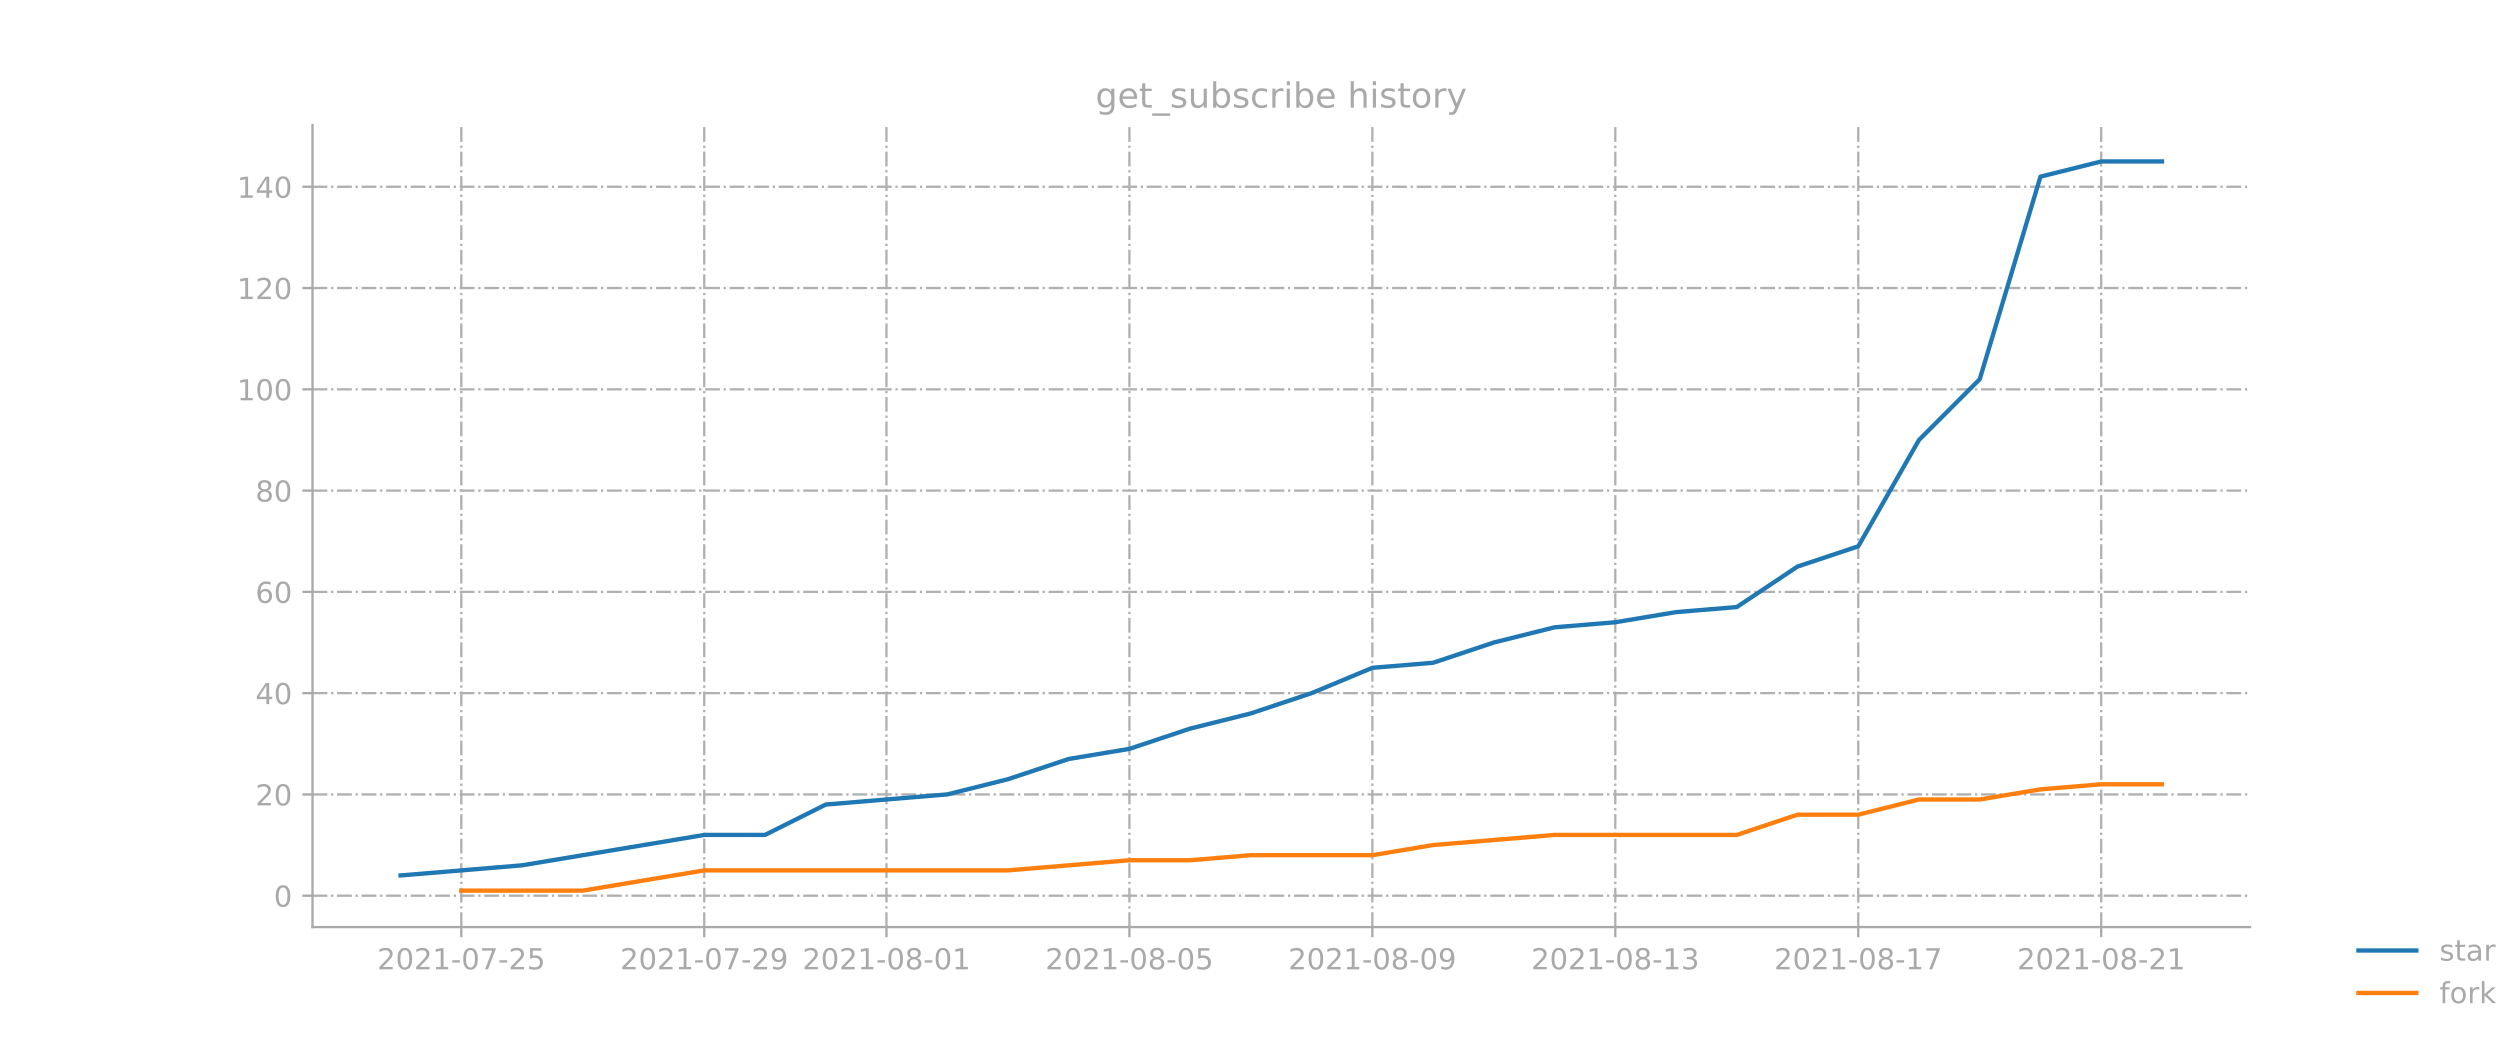
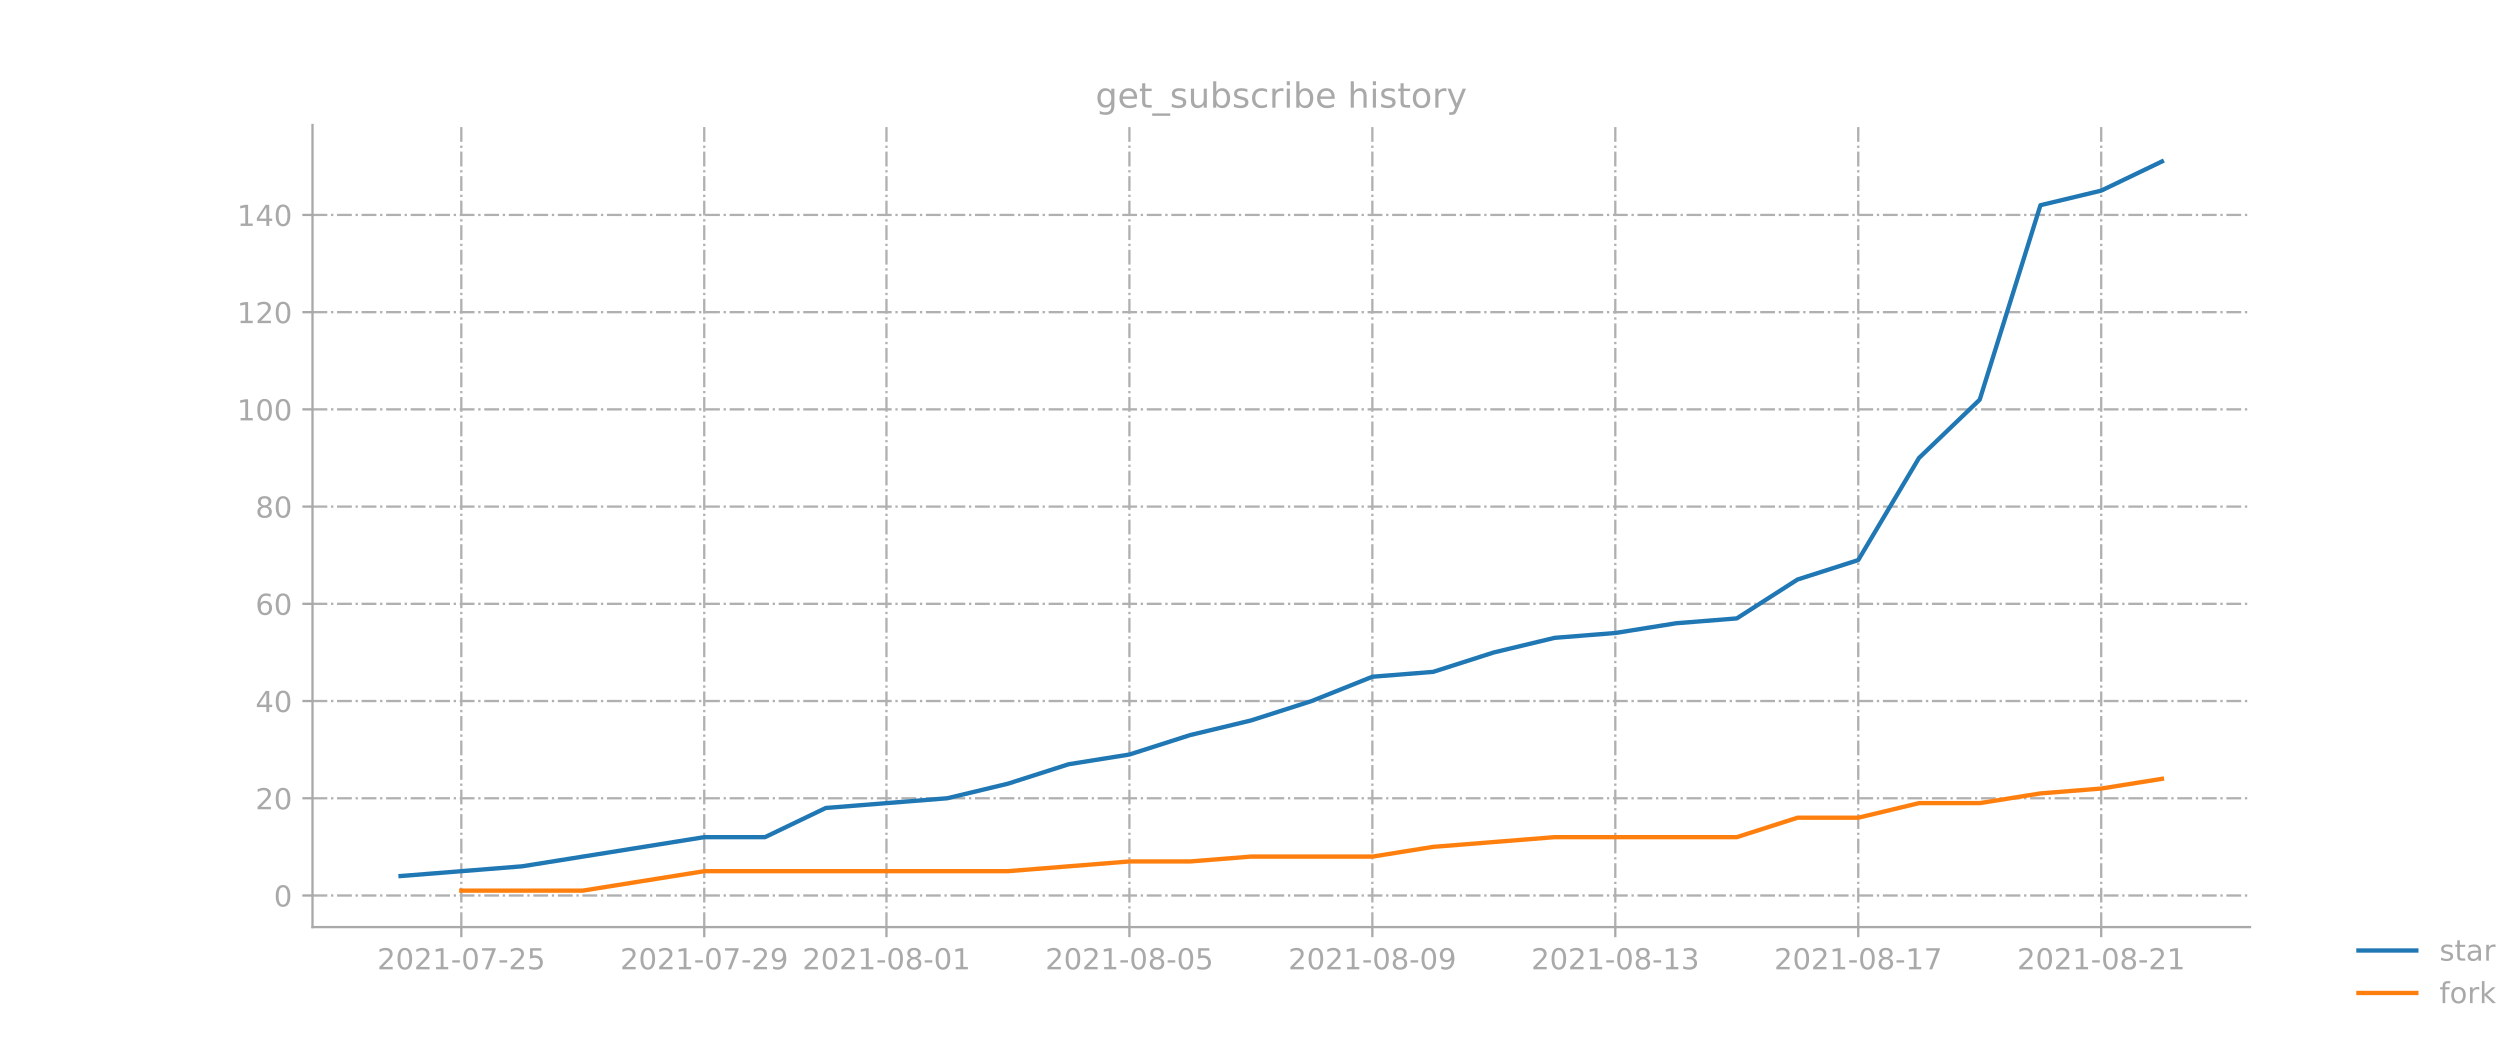
<svg xmlns="http://www.w3.org/2000/svg" xmlns:xlink="http://www.w3.org/1999/xlink" height="360pt" version="1.1" viewBox="0 0 864 360" width="864pt">
  <defs>
    <style type="text/css">*{stroke-linecap:butt;stroke-linejoin:round;}</style>
  </defs>
  <g id="figure_1">
    <g id="patch_1">
      <path d="M 0 360  L 864 360  L 864 0  L 0 0  z " style="fill:none;opacity:0;" />
    </g>
    <g id="axes_1">
      <g id="patch_2">
        <path d="M 108 320.4  L 777.6 320.4  L 777.6 43.2  L 108 43.2  z " style="fill:none;opacity:0;" />
      </g>
      <g id="matplotlib.axis_1">
        <g id="xtick_1">
          <g id="line2d_1">
-             <path clip-path="url(#pa266fba7a0)" d="M 159.427 320.4  L 159.427 43.2  " style="fill:none;stroke:#b0b0b0;stroke-dasharray:5.12,1.28,0.8,1.28;stroke-dashoffset:0;stroke-width:0.8;" />
+             <path clip-path="url(#pb2adfa5431)" d="M 159.427 320.4  L 159.427 43.2  " style="fill:none;stroke:#b0b0b0;stroke-dasharray:5.12,1.28,0.8,1.28;stroke-dashoffset:0;stroke-width:0.8;" />
          </g>
          <g id="line2d_2">
            <defs>
-               <path d="M 0 0  L 0 3.5  " id="m814bdc1370" style="stroke:#a9a9a9;stroke-width:0.8;" />
+               <path d="M 0 0  L 0 3.5  " id="m57a2f381e5" style="stroke:#a9a9a9;stroke-width:0.8;" />
            </defs>
            <g>
-               <use style="fill:#a9a9a9;stroke:#a9a9a9;stroke-width:0.8;" x="159.427" xlink:href="#m814bdc1370" y="320.4" />
+               <use style="fill:#a9a9a9;stroke:#a9a9a9;stroke-width:0.8;" x="159.427" xlink:href="#m57a2f381e5" y="320.4" />
            </g>
          </g>
          <g id="text_1">
            <g style="fill:#a9a9a9;" transform="translate(130.3691 334.9984)scale(0.1 -0.1)">
              <defs>
                <path d="M 1228 531  L 3431 531  L 3431 0  L 469 0  L 469 531  Q 828 903 1448 1529  Q 2069 2156 2228 2338  Q 2531 2678 2651 2914  Q 2772 3150 2772 3378  Q 2772 3750 2511 3984  Q 2250 4219 1831 4219  Q 1534 4219 1204 4116  Q 875 4013 500 3803  L 500 4441  Q 881 4594 1212 4672  Q 1544 4750 1819 4750  Q 2544 4750 2975 4387  Q 3406 4025 3406 3419  Q 3406 3131 3298 2873  Q 3191 2616 2906 2266  Q 2828 2175 2409 1742  Q 1991 1309 1228 531  z " id="DejaVuSans-32" transform="scale(0.015625)" />
                <path d="M 2034 4250  Q 1547 4250 1301 3770  Q 1056 3291 1056 2328  Q 1056 1369 1301 889  Q 1547 409 2034 409  Q 2525 409 2770 889  Q 3016 1369 3016 2328  Q 3016 3291 2770 3770  Q 2525 4250 2034 4250  z M 2034 4750  Q 2819 4750 3233 4129  Q 3647 3509 3647 2328  Q 3647 1150 3233 529  Q 2819 -91 2034 -91  Q 1250 -91 836 529  Q 422 1150 422 2328  Q 422 3509 836 4129  Q 1250 4750 2034 4750  z " id="DejaVuSans-30" transform="scale(0.015625)" />
                <path d="M 794 531  L 1825 531  L 1825 4091  L 703 3866  L 703 4441  L 1819 4666  L 2450 4666  L 2450 531  L 3481 531  L 3481 0  L 794 0  L 794 531  z " id="DejaVuSans-31" transform="scale(0.015625)" />
                <path d="M 313 2009  L 1997 2009  L 1997 1497  L 313 1497  L 313 2009  z " id="DejaVuSans-2d" transform="scale(0.015625)" />
                <path d="M 525 4666  L 3525 4666  L 3525 4397  L 1831 0  L 1172 0  L 2766 4134  L 525 4134  L 525 4666  z " id="DejaVuSans-37" transform="scale(0.015625)" />
                <path d="M 691 4666  L 3169 4666  L 3169 4134  L 1269 4134  L 1269 2991  Q 1406 3038 1543 3061  Q 1681 3084 1819 3084  Q 2600 3084 3056 2656  Q 3513 2228 3513 1497  Q 3513 744 3044 326  Q 2575 -91 1722 -91  Q 1428 -91 1123 -41  Q 819 9 494 109  L 494 744  Q 775 591 1075 516  Q 1375 441 1709 441  Q 2250 441 2565 725  Q 2881 1009 2881 1497  Q 2881 1984 2565 2268  Q 2250 2553 1709 2553  Q 1456 2553 1204 2497  Q 953 2441 691 2322  L 691 4666  z " id="DejaVuSans-35" transform="scale(0.015625)" />
              </defs>
              <use xlink:href="#DejaVuSans-32" />
              <use x="63.623" xlink:href="#DejaVuSans-30" />
              <use x="127.246" xlink:href="#DejaVuSans-32" />
              <use x="190.869" xlink:href="#DejaVuSans-31" />
              <use x="254.492" xlink:href="#DejaVuSans-2d" />
              <use x="290.576" xlink:href="#DejaVuSans-30" />
              <use x="354.199" xlink:href="#DejaVuSans-37" />
              <use x="417.822" xlink:href="#DejaVuSans-2d" />
              <use x="453.906" xlink:href="#DejaVuSans-32" />
              <use x="517.529" xlink:href="#DejaVuSans-35" />
            </g>
          </g>
        </g>
        <g id="xtick_2">
          <g id="line2d_3">
-             <path clip-path="url(#pa266fba7a0)" d="M 243.389 320.4  L 243.389 43.2  " style="fill:none;stroke:#b0b0b0;stroke-dasharray:5.12,1.28,0.8,1.28;stroke-dashoffset:0;stroke-width:0.8;" />
+             <path clip-path="url(#pb2adfa5431)" d="M 243.389 320.4  L 243.389 43.2  " style="fill:none;stroke:#b0b0b0;stroke-dasharray:5.12,1.28,0.8,1.28;stroke-dashoffset:0;stroke-width:0.8;" />
          </g>
          <g id="line2d_4">
            <g>
-               <use style="fill:#a9a9a9;stroke:#a9a9a9;stroke-width:0.8;" x="243.389" xlink:href="#m814bdc1370" y="320.4" />
+               <use style="fill:#a9a9a9;stroke:#a9a9a9;stroke-width:0.8;" x="243.389" xlink:href="#m57a2f381e5" y="320.4" />
            </g>
          </g>
          <g id="text_2">
            <g style="fill:#a9a9a9;" transform="translate(214.3315 334.9984)scale(0.1 -0.1)">
              <defs>
                <path d="M 703 97  L 703 672  Q 941 559 1184 500  Q 1428 441 1663 441  Q 2288 441 2617 861  Q 2947 1281 2994 2138  Q 2813 1869 2534 1725  Q 2256 1581 1919 1581  Q 1219 1581 811 2004  Q 403 2428 403 3163  Q 403 3881 828 4315  Q 1253 4750 1959 4750  Q 2769 4750 3195 4129  Q 3622 3509 3622 2328  Q 3622 1225 3098 567  Q 2575 -91 1691 -91  Q 1453 -91 1209 -44  Q 966 3 703 97  z M 1959 2075  Q 2384 2075 2632 2365  Q 2881 2656 2881 3163  Q 2881 3666 2632 3958  Q 2384 4250 1959 4250  Q 1534 4250 1286 3958  Q 1038 3666 1038 3163  Q 1038 2656 1286 2365  Q 1534 2075 1959 2075  z " id="DejaVuSans-39" transform="scale(0.015625)" />
              </defs>
              <use xlink:href="#DejaVuSans-32" />
              <use x="63.623" xlink:href="#DejaVuSans-30" />
              <use x="127.246" xlink:href="#DejaVuSans-32" />
              <use x="190.869" xlink:href="#DejaVuSans-31" />
              <use x="254.492" xlink:href="#DejaVuSans-2d" />
              <use x="290.576" xlink:href="#DejaVuSans-30" />
              <use x="354.199" xlink:href="#DejaVuSans-37" />
              <use x="417.822" xlink:href="#DejaVuSans-2d" />
              <use x="453.906" xlink:href="#DejaVuSans-32" />
              <use x="517.529" xlink:href="#DejaVuSans-39" />
            </g>
          </g>
        </g>
        <g id="xtick_3">
          <g id="line2d_5">
-             <path clip-path="url(#pa266fba7a0)" d="M 306.361 320.4  L 306.361 43.2  " style="fill:none;stroke:#b0b0b0;stroke-dasharray:5.12,1.28,0.8,1.28;stroke-dashoffset:0;stroke-width:0.8;" />
+             <path clip-path="url(#pb2adfa5431)" d="M 306.361 320.4  L 306.361 43.2  " style="fill:none;stroke:#b0b0b0;stroke-dasharray:5.12,1.28,0.8,1.28;stroke-dashoffset:0;stroke-width:0.8;" />
          </g>
          <g id="line2d_6">
            <g>
-               <use style="fill:#a9a9a9;stroke:#a9a9a9;stroke-width:0.8;" x="306.361" xlink:href="#m814bdc1370" y="320.4" />
+               <use style="fill:#a9a9a9;stroke:#a9a9a9;stroke-width:0.8;" x="306.361" xlink:href="#m57a2f381e5" y="320.4" />
            </g>
          </g>
          <g id="text_3">
            <g style="fill:#a9a9a9;" transform="translate(277.3033 334.9984)scale(0.1 -0.1)">
              <defs>
                <path d="M 2034 2216  Q 1584 2216 1326 1975  Q 1069 1734 1069 1313  Q 1069 891 1326 650  Q 1584 409 2034 409  Q 2484 409 2743 651  Q 3003 894 3003 1313  Q 3003 1734 2745 1975  Q 2488 2216 2034 2216  z M 1403 2484  Q 997 2584 770 2862  Q 544 3141 544 3541  Q 544 4100 942 4425  Q 1341 4750 2034 4750  Q 2731 4750 3128 4425  Q 3525 4100 3525 3541  Q 3525 3141 3298 2862  Q 3072 2584 2669 2484  Q 3125 2378 3379 2068  Q 3634 1759 3634 1313  Q 3634 634 3220 271  Q 2806 -91 2034 -91  Q 1263 -91 848 271  Q 434 634 434 1313  Q 434 1759 690 2068  Q 947 2378 1403 2484  z M 1172 3481  Q 1172 3119 1398 2916  Q 1625 2713 2034 2713  Q 2441 2713 2670 2916  Q 2900 3119 2900 3481  Q 2900 3844 2670 4047  Q 2441 4250 2034 4250  Q 1625 4250 1398 4047  Q 1172 3844 1172 3481  z " id="DejaVuSans-38" transform="scale(0.015625)" />
              </defs>
              <use xlink:href="#DejaVuSans-32" />
              <use x="63.623" xlink:href="#DejaVuSans-30" />
              <use x="127.246" xlink:href="#DejaVuSans-32" />
              <use x="190.869" xlink:href="#DejaVuSans-31" />
              <use x="254.492" xlink:href="#DejaVuSans-2d" />
              <use x="290.576" xlink:href="#DejaVuSans-30" />
              <use x="354.199" xlink:href="#DejaVuSans-38" />
              <use x="417.822" xlink:href="#DejaVuSans-2d" />
              <use x="453.906" xlink:href="#DejaVuSans-30" />
              <use x="517.529" xlink:href="#DejaVuSans-31" />
            </g>
          </g>
        </g>
        <g id="xtick_4">
          <g id="line2d_7">
-             <path clip-path="url(#pa266fba7a0)" d="M 390.324 320.4  L 390.324 43.2  " style="fill:none;stroke:#b0b0b0;stroke-dasharray:5.12,1.28,0.8,1.28;stroke-dashoffset:0;stroke-width:0.8;" />
+             <path clip-path="url(#pb2adfa5431)" d="M 390.324 320.4  L 390.324 43.2  " style="fill:none;stroke:#b0b0b0;stroke-dasharray:5.12,1.28,0.8,1.28;stroke-dashoffset:0;stroke-width:0.8;" />
          </g>
          <g id="line2d_8">
            <g>
-               <use style="fill:#a9a9a9;stroke:#a9a9a9;stroke-width:0.8;" x="390.324" xlink:href="#m814bdc1370" y="320.4" />
+               <use style="fill:#a9a9a9;stroke:#a9a9a9;stroke-width:0.8;" x="390.324" xlink:href="#m57a2f381e5" y="320.4" />
            </g>
          </g>
          <g id="text_4">
            <g style="fill:#a9a9a9;" transform="translate(361.2657 334.9984)scale(0.1 -0.1)">
              <use xlink:href="#DejaVuSans-32" />
              <use x="63.623" xlink:href="#DejaVuSans-30" />
              <use x="127.246" xlink:href="#DejaVuSans-32" />
              <use x="190.869" xlink:href="#DejaVuSans-31" />
              <use x="254.492" xlink:href="#DejaVuSans-2d" />
              <use x="290.576" xlink:href="#DejaVuSans-30" />
              <use x="354.199" xlink:href="#DejaVuSans-38" />
              <use x="417.822" xlink:href="#DejaVuSans-2d" />
              <use x="453.906" xlink:href="#DejaVuSans-30" />
              <use x="517.529" xlink:href="#DejaVuSans-35" />
            </g>
          </g>
        </g>
        <g id="xtick_5">
          <g id="line2d_9">
-             <path clip-path="url(#pa266fba7a0)" d="M 474.286 320.4  L 474.286 43.2  " style="fill:none;stroke:#b0b0b0;stroke-dasharray:5.12,1.28,0.8,1.28;stroke-dashoffset:0;stroke-width:0.8;" />
+             <path clip-path="url(#pb2adfa5431)" d="M 474.286 320.4  L 474.286 43.2  " style="fill:none;stroke:#b0b0b0;stroke-dasharray:5.12,1.28,0.8,1.28;stroke-dashoffset:0;stroke-width:0.8;" />
          </g>
          <g id="line2d_10">
            <g>
-               <use style="fill:#a9a9a9;stroke:#a9a9a9;stroke-width:0.8;" x="474.286" xlink:href="#m814bdc1370" y="320.4" />
+               <use style="fill:#a9a9a9;stroke:#a9a9a9;stroke-width:0.8;" x="474.286" xlink:href="#m57a2f381e5" y="320.4" />
            </g>
          </g>
          <g id="text_5">
            <g style="fill:#a9a9a9;" transform="translate(445.2281 334.9984)scale(0.1 -0.1)">
              <use xlink:href="#DejaVuSans-32" />
              <use x="63.623" xlink:href="#DejaVuSans-30" />
              <use x="127.246" xlink:href="#DejaVuSans-32" />
              <use x="190.869" xlink:href="#DejaVuSans-31" />
              <use x="254.492" xlink:href="#DejaVuSans-2d" />
              <use x="290.576" xlink:href="#DejaVuSans-30" />
              <use x="354.199" xlink:href="#DejaVuSans-38" />
              <use x="417.822" xlink:href="#DejaVuSans-2d" />
              <use x="453.906" xlink:href="#DejaVuSans-30" />
              <use x="517.529" xlink:href="#DejaVuSans-39" />
            </g>
          </g>
        </g>
        <g id="xtick_6">
          <g id="line2d_11">
-             <path clip-path="url(#pa266fba7a0)" d="M 558.248 320.4  L 558.248 43.2  " style="fill:none;stroke:#b0b0b0;stroke-dasharray:5.12,1.28,0.8,1.28;stroke-dashoffset:0;stroke-width:0.8;" />
+             <path clip-path="url(#pb2adfa5431)" d="M 558.248 320.4  L 558.248 43.2  " style="fill:none;stroke:#b0b0b0;stroke-dasharray:5.12,1.28,0.8,1.28;stroke-dashoffset:0;stroke-width:0.8;" />
          </g>
          <g id="line2d_12">
            <g>
-               <use style="fill:#a9a9a9;stroke:#a9a9a9;stroke-width:0.8;" x="558.248" xlink:href="#m814bdc1370" y="320.4" />
+               <use style="fill:#a9a9a9;stroke:#a9a9a9;stroke-width:0.8;" x="558.248" xlink:href="#m57a2f381e5" y="320.4" />
            </g>
          </g>
          <g id="text_6">
            <g style="fill:#a9a9a9;" transform="translate(529.1905 334.9984)scale(0.1 -0.1)">
              <defs>
                <path d="M 2597 2516  Q 3050 2419 3304 2112  Q 3559 1806 3559 1356  Q 3559 666 3084 287  Q 2609 -91 1734 -91  Q 1441 -91 1130 -33  Q 819 25 488 141  L 488 750  Q 750 597 1062 519  Q 1375 441 1716 441  Q 2309 441 2620 675  Q 2931 909 2931 1356  Q 2931 1769 2642 2001  Q 2353 2234 1838 2234  L 1294 2234  L 1294 2753  L 1863 2753  Q 2328 2753 2575 2939  Q 2822 3125 2822 3475  Q 2822 3834 2567 4026  Q 2313 4219 1838 4219  Q 1578 4219 1281 4162  Q 984 4106 628 3988  L 628 4550  Q 988 4650 1302 4700  Q 1616 4750 1894 4750  Q 2613 4750 3031 4423  Q 3450 4097 3450 3541  Q 3450 3153 3228 2886  Q 3006 2619 2597 2516  z " id="DejaVuSans-33" transform="scale(0.015625)" />
              </defs>
              <use xlink:href="#DejaVuSans-32" />
              <use x="63.623" xlink:href="#DejaVuSans-30" />
              <use x="127.246" xlink:href="#DejaVuSans-32" />
              <use x="190.869" xlink:href="#DejaVuSans-31" />
              <use x="254.492" xlink:href="#DejaVuSans-2d" />
              <use x="290.576" xlink:href="#DejaVuSans-30" />
              <use x="354.199" xlink:href="#DejaVuSans-38" />
              <use x="417.822" xlink:href="#DejaVuSans-2d" />
              <use x="453.906" xlink:href="#DejaVuSans-31" />
              <use x="517.529" xlink:href="#DejaVuSans-33" />
            </g>
          </g>
        </g>
        <g id="xtick_7">
          <g id="line2d_13">
-             <path clip-path="url(#pa266fba7a0)" d="M 642.211 320.4  L 642.211 43.2  " style="fill:none;stroke:#b0b0b0;stroke-dasharray:5.12,1.28,0.8,1.28;stroke-dashoffset:0;stroke-width:0.8;" />
+             <path clip-path="url(#pb2adfa5431)" d="M 642.211 320.4  L 642.211 43.2  " style="fill:none;stroke:#b0b0b0;stroke-dasharray:5.12,1.28,0.8,1.28;stroke-dashoffset:0;stroke-width:0.8;" />
          </g>
          <g id="line2d_14">
            <g>
-               <use style="fill:#a9a9a9;stroke:#a9a9a9;stroke-width:0.8;" x="642.211" xlink:href="#m814bdc1370" y="320.4" />
+               <use style="fill:#a9a9a9;stroke:#a9a9a9;stroke-width:0.8;" x="642.211" xlink:href="#m57a2f381e5" y="320.4" />
            </g>
          </g>
          <g id="text_7">
            <g style="fill:#a9a9a9;" transform="translate(613.1528 334.9984)scale(0.1 -0.1)">
              <use xlink:href="#DejaVuSans-32" />
              <use x="63.623" xlink:href="#DejaVuSans-30" />
              <use x="127.246" xlink:href="#DejaVuSans-32" />
              <use x="190.869" xlink:href="#DejaVuSans-31" />
              <use x="254.492" xlink:href="#DejaVuSans-2d" />
              <use x="290.576" xlink:href="#DejaVuSans-30" />
              <use x="354.199" xlink:href="#DejaVuSans-38" />
              <use x="417.822" xlink:href="#DejaVuSans-2d" />
              <use x="453.906" xlink:href="#DejaVuSans-31" />
              <use x="517.529" xlink:href="#DejaVuSans-37" />
            </g>
          </g>
        </g>
        <g id="xtick_8">
          <g id="line2d_15">
-             <path clip-path="url(#pa266fba7a0)" d="M 726.173 320.4  L 726.173 43.2  " style="fill:none;stroke:#b0b0b0;stroke-dasharray:5.12,1.28,0.8,1.28;stroke-dashoffset:0;stroke-width:0.8;" />
+             <path clip-path="url(#pb2adfa5431)" d="M 726.173 320.4  L 726.173 43.2  " style="fill:none;stroke:#b0b0b0;stroke-dasharray:5.12,1.28,0.8,1.28;stroke-dashoffset:0;stroke-width:0.8;" />
          </g>
          <g id="line2d_16">
            <g>
-               <use style="fill:#a9a9a9;stroke:#a9a9a9;stroke-width:0.8;" x="726.173" xlink:href="#m814bdc1370" y="320.4" />
+               <use style="fill:#a9a9a9;stroke:#a9a9a9;stroke-width:0.8;" x="726.173" xlink:href="#m57a2f381e5" y="320.4" />
            </g>
          </g>
          <g id="text_8">
            <g style="fill:#a9a9a9;" transform="translate(697.1152 334.9984)scale(0.1 -0.1)">
              <use xlink:href="#DejaVuSans-32" />
              <use x="63.623" xlink:href="#DejaVuSans-30" />
              <use x="127.246" xlink:href="#DejaVuSans-32" />
              <use x="190.869" xlink:href="#DejaVuSans-31" />
              <use x="254.492" xlink:href="#DejaVuSans-2d" />
              <use x="290.576" xlink:href="#DejaVuSans-30" />
              <use x="354.199" xlink:href="#DejaVuSans-38" />
              <use x="417.822" xlink:href="#DejaVuSans-2d" />
              <use x="453.906" xlink:href="#DejaVuSans-32" />
              <use x="517.529" xlink:href="#DejaVuSans-31" />
            </g>
          </g>
        </g>
      </g>
      <g id="matplotlib.axis_2">
        <g id="ytick_1">
          <g id="line2d_17">
-             <path clip-path="url(#pa266fba7a0)" d="M 108 309.55  L 777.6 309.55  " style="fill:none;stroke:#b0b0b0;stroke-dasharray:5.12,1.28,0.8,1.28;stroke-dashoffset:0;stroke-width:0.8;" />
+             <path clip-path="url(#pb2adfa5431)" d="M 108 309.48  L 777.6 309.48  " style="fill:none;stroke:#b0b0b0;stroke-dasharray:5.12,1.28,0.8,1.28;stroke-dashoffset:0;stroke-width:0.8;" />
          </g>
          <g id="line2d_18">
            <defs>
-               <path d="M 0 0  L -3.5 0  " id="m5821ca13f3" style="stroke:#a9a9a9;stroke-width:0.8;" />
+               <path d="M 0 0  L -3.5 0  " id="mc10a65c5f7" style="stroke:#a9a9a9;stroke-width:0.8;" />
            </defs>
            <g>
-               <use style="fill:#a9a9a9;stroke:#a9a9a9;stroke-width:0.8;" x="108" xlink:href="#m5821ca13f3" y="309.55" />
+               <use style="fill:#a9a9a9;stroke:#a9a9a9;stroke-width:0.8;" x="108" xlink:href="#mc10a65c5f7" y="309.48" />
            </g>
          </g>
          <g id="text_9">
-             <g style="fill:#a9a9a9;" transform="translate(94.6375 313.3492)scale(0.1 -0.1)">
+             <g style="fill:#a9a9a9;" transform="translate(94.6375 313.2792)scale(0.1 -0.1)">
              <use xlink:href="#DejaVuSans-30" />
            </g>
          </g>
        </g>
        <g id="ytick_2">
          <g id="line2d_19">
-             <path clip-path="url(#pa266fba7a0)" d="M 108 274.55  L 777.6 274.55  " style="fill:none;stroke:#b0b0b0;stroke-dasharray:5.12,1.28,0.8,1.28;stroke-dashoffset:0;stroke-width:0.8;" />
+             <path clip-path="url(#pb2adfa5431)" d="M 108 275.88  L 777.6 275.88  " style="fill:none;stroke:#b0b0b0;stroke-dasharray:5.12,1.28,0.8,1.28;stroke-dashoffset:0;stroke-width:0.8;" />
          </g>
          <g id="line2d_20">
            <g>
-               <use style="fill:#a9a9a9;stroke:#a9a9a9;stroke-width:0.8;" x="108" xlink:href="#m5821ca13f3" y="274.55" />
+               <use style="fill:#a9a9a9;stroke:#a9a9a9;stroke-width:0.8;" x="108" xlink:href="#mc10a65c5f7" y="275.88" />
            </g>
          </g>
          <g id="text_10">
-             <g style="fill:#a9a9a9;" transform="translate(88.275 278.3492)scale(0.1 -0.1)">
+             <g style="fill:#a9a9a9;" transform="translate(88.275 279.6792)scale(0.1 -0.1)">
              <use xlink:href="#DejaVuSans-32" />
              <use x="63.623" xlink:href="#DejaVuSans-30" />
            </g>
          </g>
        </g>
        <g id="ytick_3">
          <g id="line2d_21">
-             <path clip-path="url(#pa266fba7a0)" d="M 108 239.55  L 777.6 239.55  " style="fill:none;stroke:#b0b0b0;stroke-dasharray:5.12,1.28,0.8,1.28;stroke-dashoffset:0;stroke-width:0.8;" />
+             <path clip-path="url(#pb2adfa5431)" d="M 108 242.28  L 777.6 242.28  " style="fill:none;stroke:#b0b0b0;stroke-dasharray:5.12,1.28,0.8,1.28;stroke-dashoffset:0;stroke-width:0.8;" />
          </g>
          <g id="line2d_22">
            <g>
-               <use style="fill:#a9a9a9;stroke:#a9a9a9;stroke-width:0.8;" x="108" xlink:href="#m5821ca13f3" y="239.55" />
+               <use style="fill:#a9a9a9;stroke:#a9a9a9;stroke-width:0.8;" x="108" xlink:href="#mc10a65c5f7" y="242.28" />
            </g>
          </g>
          <g id="text_11">
-             <g style="fill:#a9a9a9;" transform="translate(88.275 243.3492)scale(0.1 -0.1)">
+             <g style="fill:#a9a9a9;" transform="translate(88.275 246.0792)scale(0.1 -0.1)">
              <defs>
                <path d="M 2419 4116  L 825 1625  L 2419 1625  L 2419 4116  z M 2253 4666  L 3047 4666  L 3047 1625  L 3713 1625  L 3713 1100  L 3047 1100  L 3047 0  L 2419 0  L 2419 1100  L 313 1100  L 313 1709  L 2253 4666  z " id="DejaVuSans-34" transform="scale(0.015625)" />
              </defs>
              <use xlink:href="#DejaVuSans-34" />
              <use x="63.623" xlink:href="#DejaVuSans-30" />
            </g>
          </g>
        </g>
        <g id="ytick_4">
          <g id="line2d_23">
-             <path clip-path="url(#pa266fba7a0)" d="M 108 204.55  L 777.6 204.55  " style="fill:none;stroke:#b0b0b0;stroke-dasharray:5.12,1.28,0.8,1.28;stroke-dashoffset:0;stroke-width:0.8;" />
+             <path clip-path="url(#pb2adfa5431)" d="M 108 208.68  L 777.6 208.68  " style="fill:none;stroke:#b0b0b0;stroke-dasharray:5.12,1.28,0.8,1.28;stroke-dashoffset:0;stroke-width:0.8;" />
          </g>
          <g id="line2d_24">
            <g>
-               <use style="fill:#a9a9a9;stroke:#a9a9a9;stroke-width:0.8;" x="108" xlink:href="#m5821ca13f3" y="204.55" />
+               <use style="fill:#a9a9a9;stroke:#a9a9a9;stroke-width:0.8;" x="108" xlink:href="#mc10a65c5f7" y="208.68" />
            </g>
          </g>
          <g id="text_12">
-             <g style="fill:#a9a9a9;" transform="translate(88.275 208.3492)scale(0.1 -0.1)">
+             <g style="fill:#a9a9a9;" transform="translate(88.275 212.4792)scale(0.1 -0.1)">
              <defs>
                <path d="M 2113 2584  Q 1688 2584 1439 2293  Q 1191 2003 1191 1497  Q 1191 994 1439 701  Q 1688 409 2113 409  Q 2538 409 2786 701  Q 3034 994 3034 1497  Q 3034 2003 2786 2293  Q 2538 2584 2113 2584  z M 3366 4563  L 3366 3988  Q 3128 4100 2886 4159  Q 2644 4219 2406 4219  Q 1781 4219 1451 3797  Q 1122 3375 1075 2522  Q 1259 2794 1537 2939  Q 1816 3084 2150 3084  Q 2853 3084 3261 2657  Q 3669 2231 3669 1497  Q 3669 778 3244 343  Q 2819 -91 2113 -91  Q 1303 -91 875 529  Q 447 1150 447 2328  Q 447 3434 972 4092  Q 1497 4750 2381 4750  Q 2619 4750 2861 4703  Q 3103 4656 3366 4563  z " id="DejaVuSans-36" transform="scale(0.015625)" />
              </defs>
              <use xlink:href="#DejaVuSans-36" />
              <use x="63.623" xlink:href="#DejaVuSans-30" />
            </g>
          </g>
        </g>
        <g id="ytick_5">
          <g id="line2d_25">
-             <path clip-path="url(#pa266fba7a0)" d="M 108 169.55  L 777.6 169.55  " style="fill:none;stroke:#b0b0b0;stroke-dasharray:5.12,1.28,0.8,1.28;stroke-dashoffset:0;stroke-width:0.8;" />
+             <path clip-path="url(#pb2adfa5431)" d="M 108 175.08  L 777.6 175.08  " style="fill:none;stroke:#b0b0b0;stroke-dasharray:5.12,1.28,0.8,1.28;stroke-dashoffset:0;stroke-width:0.8;" />
          </g>
          <g id="line2d_26">
            <g>
-               <use style="fill:#a9a9a9;stroke:#a9a9a9;stroke-width:0.8;" x="108" xlink:href="#m5821ca13f3" y="169.55" />
+               <use style="fill:#a9a9a9;stroke:#a9a9a9;stroke-width:0.8;" x="108" xlink:href="#mc10a65c5f7" y="175.08" />
            </g>
          </g>
          <g id="text_13">
-             <g style="fill:#a9a9a9;" transform="translate(88.275 173.3492)scale(0.1 -0.1)">
+             <g style="fill:#a9a9a9;" transform="translate(88.275 178.8792)scale(0.1 -0.1)">
              <use xlink:href="#DejaVuSans-38" />
              <use x="63.623" xlink:href="#DejaVuSans-30" />
            </g>
          </g>
        </g>
        <g id="ytick_6">
          <g id="line2d_27">
-             <path clip-path="url(#pa266fba7a0)" d="M 108 134.55  L 777.6 134.55  " style="fill:none;stroke:#b0b0b0;stroke-dasharray:5.12,1.28,0.8,1.28;stroke-dashoffset:0;stroke-width:0.8;" />
+             <path clip-path="url(#pb2adfa5431)" d="M 108 141.48  L 777.6 141.48  " style="fill:none;stroke:#b0b0b0;stroke-dasharray:5.12,1.28,0.8,1.28;stroke-dashoffset:0;stroke-width:0.8;" />
          </g>
          <g id="line2d_28">
            <g>
-               <use style="fill:#a9a9a9;stroke:#a9a9a9;stroke-width:0.8;" x="108" xlink:href="#m5821ca13f3" y="134.55" />
+               <use style="fill:#a9a9a9;stroke:#a9a9a9;stroke-width:0.8;" x="108" xlink:href="#mc10a65c5f7" y="141.48" />
            </g>
          </g>
          <g id="text_14">
-             <g style="fill:#a9a9a9;" transform="translate(81.9125 138.3492)scale(0.1 -0.1)">
+             <g style="fill:#a9a9a9;" transform="translate(81.9125 145.2792)scale(0.1 -0.1)">
              <use xlink:href="#DejaVuSans-31" />
              <use x="63.623" xlink:href="#DejaVuSans-30" />
              <use x="127.246" xlink:href="#DejaVuSans-30" />
            </g>
          </g>
        </g>
        <g id="ytick_7">
          <g id="line2d_29">
-             <path clip-path="url(#pa266fba7a0)" d="M 108 99.55  L 777.6 99.55  " style="fill:none;stroke:#b0b0b0;stroke-dasharray:5.12,1.28,0.8,1.28;stroke-dashoffset:0;stroke-width:0.8;" />
+             <path clip-path="url(#pb2adfa5431)" d="M 108 107.88  L 777.6 107.88  " style="fill:none;stroke:#b0b0b0;stroke-dasharray:5.12,1.28,0.8,1.28;stroke-dashoffset:0;stroke-width:0.8;" />
          </g>
          <g id="line2d_30">
            <g>
-               <use style="fill:#a9a9a9;stroke:#a9a9a9;stroke-width:0.8;" x="108" xlink:href="#m5821ca13f3" y="99.55" />
+               <use style="fill:#a9a9a9;stroke:#a9a9a9;stroke-width:0.8;" x="108" xlink:href="#mc10a65c5f7" y="107.88" />
            </g>
          </g>
          <g id="text_15">
-             <g style="fill:#a9a9a9;" transform="translate(81.9125 103.3492)scale(0.1 -0.1)">
+             <g style="fill:#a9a9a9;" transform="translate(81.9125 111.6792)scale(0.1 -0.1)">
              <use xlink:href="#DejaVuSans-31" />
              <use x="63.623" xlink:href="#DejaVuSans-32" />
              <use x="127.246" xlink:href="#DejaVuSans-30" />
            </g>
          </g>
        </g>
        <g id="ytick_8">
          <g id="line2d_31">
-             <path clip-path="url(#pa266fba7a0)" d="M 108 64.55  L 777.6 64.55  " style="fill:none;stroke:#b0b0b0;stroke-dasharray:5.12,1.28,0.8,1.28;stroke-dashoffset:0;stroke-width:0.8;" />
+             <path clip-path="url(#pb2adfa5431)" d="M 108 74.28  L 777.6 74.28  " style="fill:none;stroke:#b0b0b0;stroke-dasharray:5.12,1.28,0.8,1.28;stroke-dashoffset:0;stroke-width:0.8;" />
          </g>
          <g id="line2d_32">
            <g>
-               <use style="fill:#a9a9a9;stroke:#a9a9a9;stroke-width:0.8;" x="108" xlink:href="#m5821ca13f3" y="64.55" />
+               <use style="fill:#a9a9a9;stroke:#a9a9a9;stroke-width:0.8;" x="108" xlink:href="#mc10a65c5f7" y="74.28" />
            </g>
          </g>
          <g id="text_16">
-             <g style="fill:#a9a9a9;" transform="translate(81.9125 68.34922)scale(0.1 -0.1)">
+             <g style="fill:#a9a9a9;" transform="translate(81.9125 78.07922)scale(0.1 -0.1)">
              <use xlink:href="#DejaVuSans-31" />
              <use x="63.623" xlink:href="#DejaVuSans-34" />
              <use x="127.246" xlink:href="#DejaVuSans-30" />
            </g>
          </g>
        </g>
      </g>
      <g id="line2d_33">
-         <path clip-path="url(#pa266fba7a0)" d="M 138.436 302.55  L 159.427 300.8  L 180.418 299.05  L 201.408 295.55  L 222.399 292.05  L 243.389 288.55  L 264.38 288.55  L 285.371 278.05  L 306.361 276.3  L 327.352 274.55  L 348.342 269.3  L 369.333 262.3  L 390.324 258.8  L 411.314 251.8  L 432.305 246.55  L 453.295 239.55  L 474.286 230.8  L 495.276 229.05  L 516.267 222.05  L 537.258 216.8  L 558.248 215.05  L 579.239 211.55  L 600.229 209.8  L 621.22 195.8  L 642.211 188.8  L 663.201 152.05  L 684.192 131.05  L 705.182 61.05  L 726.173 55.8  L 747.164 55.8  " style="fill:none;stroke:#1f77b4;stroke-linecap:square;stroke-width:1.5;" />
+         <path clip-path="url(#pb2adfa5431)" d="M 138.436 302.76  L 159.427 301.08  L 180.418 299.4  L 201.408 296.04  L 222.399 292.68  L 243.389 289.32  L 264.38 289.32  L 285.371 279.24  L 306.361 277.56  L 327.352 275.88  L 348.342 270.84  L 369.333 264.12  L 390.324 260.76  L 411.314 254.04  L 432.305 249  L 453.295 242.28  L 474.286 233.88  L 495.276 232.2  L 516.267 225.48  L 537.258 220.44  L 558.248 218.76  L 579.239 215.4  L 600.229 213.72  L 621.22 200.28  L 642.211 193.56  L 663.201 158.28  L 684.192 138.12  L 705.182 70.92  L 726.173 65.88  L 747.164 55.8  " style="fill:none;stroke:#1f77b4;stroke-linecap:square;stroke-width:1.5;" />
      </g>
      <g id="line2d_34">
-         <path clip-path="url(#pa266fba7a0)" d="M 159.427 307.8  L 180.418 307.8  L 201.408 307.8  L 222.399 304.3  L 243.389 300.8  L 264.38 300.8  L 285.371 300.8  L 306.361 300.8  L 327.352 300.8  L 348.342 300.8  L 369.333 299.05  L 390.324 297.3  L 411.314 297.3  L 432.305 295.55  L 453.295 295.55  L 474.286 295.55  L 495.276 292.05  L 516.267 290.3  L 537.258 288.55  L 558.248 288.55  L 579.239 288.55  L 600.229 288.55  L 621.22 281.55  L 642.211 281.55  L 663.201 276.3  L 684.192 276.3  L 705.182 272.8  L 726.173 271.05  L 747.164 271.05  " style="fill:none;stroke:#ff7f0e;stroke-linecap:square;stroke-width:1.5;" />
+         <path clip-path="url(#pb2adfa5431)" d="M 159.427 307.8  L 180.418 307.8  L 201.408 307.8  L 222.399 304.44  L 243.389 301.08  L 264.38 301.08  L 285.371 301.08  L 306.361 301.08  L 327.352 301.08  L 348.342 301.08  L 369.333 299.4  L 390.324 297.72  L 411.314 297.72  L 432.305 296.04  L 453.295 296.04  L 474.286 296.04  L 495.276 292.68  L 516.267 291  L 537.258 289.32  L 558.248 289.32  L 579.239 289.32  L 600.229 289.32  L 621.22 282.6  L 642.211 282.6  L 663.201 277.56  L 684.192 277.56  L 705.182 274.2  L 726.173 272.52  L 747.164 269.16  " style="fill:none;stroke:#ff7f0e;stroke-linecap:square;stroke-width:1.5;" />
      </g>
      <g id="patch_3">
        <path d="M 108 320.4  L 108 43.2  " style="fill:none;stroke:#a9a9a9;stroke-linecap:square;stroke-linejoin:miter;stroke-width:0.8;" />
      </g>
      <g id="patch_4">
        <path d="M 777.6 320.4  L 777.6 43.2  " style="fill:none;" />
      </g>
      <g id="patch_5">
        <path d="M 108 320.4  L 777.6 320.4  " style="fill:none;stroke:#a9a9a9;stroke-linecap:square;stroke-linejoin:miter;stroke-width:0.8;" />
      </g>
      <g id="patch_6">
        <path d="M 108 43.2  L 777.6 43.2  " style="fill:none;" />
      </g>
      <g id="text_17">
        <g style="fill:#a9a9a9;" transform="translate(378.6075 37.2)scale(0.12 -0.12)">
          <defs>
            <path d="M 2906 1791  Q 2906 2416 2648 2759  Q 2391 3103 1925 3103  Q 1463 3103 1205 2759  Q 947 2416 947 1791  Q 947 1169 1205 825  Q 1463 481 1925 481  Q 2391 481 2648 825  Q 2906 1169 2906 1791  z M 3481 434  Q 3481 -459 3084 -895  Q 2688 -1331 1869 -1331  Q 1566 -1331 1297 -1286  Q 1028 -1241 775 -1147  L 775 -588  Q 1028 -725 1275 -790  Q 1522 -856 1778 -856  Q 2344 -856 2625 -561  Q 2906 -266 2906 331  L 2906 616  Q 2728 306 2450 153  Q 2172 0 1784 0  Q 1141 0 747 490  Q 353 981 353 1791  Q 353 2603 747 3093  Q 1141 3584 1784 3584  Q 2172 3584 2450 3431  Q 2728 3278 2906 2969  L 2906 3500  L 3481 3500  L 3481 434  z " id="DejaVuSans-67" transform="scale(0.015625)" />
            <path d="M 3597 1894  L 3597 1613  L 953 1613  Q 991 1019 1311 708  Q 1631 397 2203 397  Q 2534 397 2845 478  Q 3156 559 3463 722  L 3463 178  Q 3153 47 2828 -22  Q 2503 -91 2169 -91  Q 1331 -91 842 396  Q 353 884 353 1716  Q 353 2575 817 3079  Q 1281 3584 2069 3584  Q 2775 3584 3186 3129  Q 3597 2675 3597 1894  z M 3022 2063  Q 3016 2534 2758 2815  Q 2500 3097 2075 3097  Q 1594 3097 1305 2825  Q 1016 2553 972 2059  L 3022 2063  z " id="DejaVuSans-65" transform="scale(0.015625)" />
            <path d="M 1172 4494  L 1172 3500  L 2356 3500  L 2356 3053  L 1172 3053  L 1172 1153  Q 1172 725 1289 603  Q 1406 481 1766 481  L 2356 481  L 2356 0  L 1766 0  Q 1100 0 847 248  Q 594 497 594 1153  L 594 3053  L 172 3053  L 172 3500  L 594 3500  L 594 4494  L 1172 4494  z " id="DejaVuSans-74" transform="scale(0.015625)" />
            <path d="M 3263 -1063  L 3263 -1509  L -63 -1509  L -63 -1063  L 3263 -1063  z " id="DejaVuSans-5f" transform="scale(0.015625)" />
            <path d="M 2834 3397  L 2834 2853  Q 2591 2978 2328 3040  Q 2066 3103 1784 3103  Q 1356 3103 1142 2972  Q 928 2841 928 2578  Q 928 2378 1081 2264  Q 1234 2150 1697 2047  L 1894 2003  Q 2506 1872 2764 1633  Q 3022 1394 3022 966  Q 3022 478 2636 193  Q 2250 -91 1575 -91  Q 1294 -91 989 -36  Q 684 19 347 128  L 347 722  Q 666 556 975 473  Q 1284 391 1588 391  Q 1994 391 2212 530  Q 2431 669 2431 922  Q 2431 1156 2273 1281  Q 2116 1406 1581 1522  L 1381 1569  Q 847 1681 609 1914  Q 372 2147 372 2553  Q 372 3047 722 3315  Q 1072 3584 1716 3584  Q 2034 3584 2315 3537  Q 2597 3491 2834 3397  z " id="DejaVuSans-73" transform="scale(0.015625)" />
            <path d="M 544 1381  L 544 3500  L 1119 3500  L 1119 1403  Q 1119 906 1312 657  Q 1506 409 1894 409  Q 2359 409 2629 706  Q 2900 1003 2900 1516  L 2900 3500  L 3475 3500  L 3475 0  L 2900 0  L 2900 538  Q 2691 219 2414 64  Q 2138 -91 1772 -91  Q 1169 -91 856 284  Q 544 659 544 1381  z M 1991 3584  L 1991 3584  z " id="DejaVuSans-75" transform="scale(0.015625)" />
            <path d="M 3116 1747  Q 3116 2381 2855 2742  Q 2594 3103 2138 3103  Q 1681 3103 1420 2742  Q 1159 2381 1159 1747  Q 1159 1113 1420 752  Q 1681 391 2138 391  Q 2594 391 2855 752  Q 3116 1113 3116 1747  z M 1159 2969  Q 1341 3281 1617 3432  Q 1894 3584 2278 3584  Q 2916 3584 3314 3078  Q 3713 2572 3713 1747  Q 3713 922 3314 415  Q 2916 -91 2278 -91  Q 1894 -91 1617 61  Q 1341 213 1159 525  L 1159 0  L 581 0  L 581 4863  L 1159 4863  L 1159 2969  z " id="DejaVuSans-62" transform="scale(0.015625)" />
            <path d="M 3122 3366  L 3122 2828  Q 2878 2963 2633 3030  Q 2388 3097 2138 3097  Q 1578 3097 1268 2742  Q 959 2388 959 1747  Q 959 1106 1268 751  Q 1578 397 2138 397  Q 2388 397 2633 464  Q 2878 531 3122 666  L 3122 134  Q 2881 22 2623 -34  Q 2366 -91 2075 -91  Q 1284 -91 818 406  Q 353 903 353 1747  Q 353 2603 823 3093  Q 1294 3584 2113 3584  Q 2378 3584 2631 3529  Q 2884 3475 3122 3366  z " id="DejaVuSans-63" transform="scale(0.015625)" />
            <path d="M 2631 2963  Q 2534 3019 2420 3045  Q 2306 3072 2169 3072  Q 1681 3072 1420 2755  Q 1159 2438 1159 1844  L 1159 0  L 581 0  L 581 3500  L 1159 3500  L 1159 2956  Q 1341 3275 1631 3429  Q 1922 3584 2338 3584  Q 2397 3584 2469 3576  Q 2541 3569 2628 3553  L 2631 2963  z " id="DejaVuSans-72" transform="scale(0.015625)" />
            <path d="M 603 3500  L 1178 3500  L 1178 0  L 603 0  L 603 3500  z M 603 4863  L 1178 4863  L 1178 4134  L 603 4134  L 603 4863  z " id="DejaVuSans-69" transform="scale(0.015625)" />
            <path id="DejaVuSans-20" transform="scale(0.015625)" />
            <path d="M 3513 2113  L 3513 0  L 2938 0  L 2938 2094  Q 2938 2591 2744 2837  Q 2550 3084 2163 3084  Q 1697 3084 1428 2787  Q 1159 2491 1159 1978  L 1159 0  L 581 0  L 581 4863  L 1159 4863  L 1159 2956  Q 1366 3272 1645 3428  Q 1925 3584 2291 3584  Q 2894 3584 3203 3211  Q 3513 2838 3513 2113  z " id="DejaVuSans-68" transform="scale(0.015625)" />
            <path d="M 1959 3097  Q 1497 3097 1228 2736  Q 959 2375 959 1747  Q 959 1119 1226 758  Q 1494 397 1959 397  Q 2419 397 2687 759  Q 2956 1122 2956 1747  Q 2956 2369 2687 2733  Q 2419 3097 1959 3097  z M 1959 3584  Q 2709 3584 3137 3096  Q 3566 2609 3566 1747  Q 3566 888 3137 398  Q 2709 -91 1959 -91  Q 1206 -91 779 398  Q 353 888 353 1747  Q 353 2609 779 3096  Q 1206 3584 1959 3584  z " id="DejaVuSans-6f" transform="scale(0.015625)" />
            <path d="M 2059 -325  Q 1816 -950 1584 -1140  Q 1353 -1331 966 -1331  L 506 -1331  L 506 -850  L 844 -850  Q 1081 -850 1212 -737  Q 1344 -625 1503 -206  L 1606 56  L 191 3500  L 800 3500  L 1894 763  L 2988 3500  L 3597 3500  L 2059 -325  z " id="DejaVuSans-79" transform="scale(0.015625)" />
          </defs>
          <use xlink:href="#DejaVuSans-67" />
          <use x="63.477" xlink:href="#DejaVuSans-65" />
          <use x="125" xlink:href="#DejaVuSans-74" />
          <use x="164.209" xlink:href="#DejaVuSans-5f" />
          <use x="214.209" xlink:href="#DejaVuSans-73" />
          <use x="266.309" xlink:href="#DejaVuSans-75" />
          <use x="329.688" xlink:href="#DejaVuSans-62" />
          <use x="393.164" xlink:href="#DejaVuSans-73" />
          <use x="445.264" xlink:href="#DejaVuSans-63" />
          <use x="500.244" xlink:href="#DejaVuSans-72" />
          <use x="541.357" xlink:href="#DejaVuSans-69" />
          <use x="569.141" xlink:href="#DejaVuSans-62" />
          <use x="632.617" xlink:href="#DejaVuSans-65" />
          <use x="694.141" xlink:href="#DejaVuSans-20" />
          <use x="725.928" xlink:href="#DejaVuSans-68" />
          <use x="789.307" xlink:href="#DejaVuSans-69" />
          <use x="817.09" xlink:href="#DejaVuSans-73" />
          <use x="869.189" xlink:href="#DejaVuSans-74" />
          <use x="908.398" xlink:href="#DejaVuSans-6f" />
          <use x="969.58" xlink:href="#DejaVuSans-72" />
          <use x="1010.693" xlink:href="#DejaVuSans-79" />
        </g>
      </g>
      <g id="legend_1">
        <g id="line2d_35">
          <path d="M 815.08 328.498  L 835.08 328.498  " style="fill:none;stroke:#1f77b4;stroke-linecap:square;stroke-width:1.5;" />
        </g>
        <g id="line2d_36" />
        <g id="text_18">
          <g style="fill:#a9a9a9;" transform="translate(843.08 331.9984)scale(0.1 -0.1)">
            <defs>
              <path d="M 2194 1759  Q 1497 1759 1228 1600  Q 959 1441 959 1056  Q 959 750 1161 570  Q 1363 391 1709 391  Q 2188 391 2477 730  Q 2766 1069 2766 1631  L 2766 1759  L 2194 1759  z M 3341 1997  L 3341 0  L 2766 0  L 2766 531  Q 2569 213 2275 61  Q 1981 -91 1556 -91  Q 1019 -91 701 211  Q 384 513 384 1019  Q 384 1609 779 1909  Q 1175 2209 1959 2209  L 2766 2209  L 2766 2266  Q 2766 2663 2505 2880  Q 2244 3097 1772 3097  Q 1472 3097 1187 3025  Q 903 2953 641 2809  L 641 3341  Q 956 3463 1253 3523  Q 1550 3584 1831 3584  Q 2591 3584 2966 3190  Q 3341 2797 3341 1997  z " id="DejaVuSans-61" transform="scale(0.015625)" />
            </defs>
            <use xlink:href="#DejaVuSans-73" />
            <use x="52.1" xlink:href="#DejaVuSans-74" />
            <use x="91.309" xlink:href="#DejaVuSans-61" />
            <use x="152.588" xlink:href="#DejaVuSans-72" />
          </g>
        </g>
        <g id="line2d_37">
          <path d="M 815.08 343.177  L 835.08 343.177  " style="fill:none;stroke:#ff7f0e;stroke-linecap:square;stroke-width:1.5;" />
        </g>
        <g id="line2d_38" />
        <g id="text_19">
          <g style="fill:#a9a9a9;" transform="translate(843.08 346.6766)scale(0.1 -0.1)">
            <defs>
              <path d="M 2375 4863  L 2375 4384  L 1825 4384  Q 1516 4384 1395 4259  Q 1275 4134 1275 3809  L 1275 3500  L 2222 3500  L 2222 3053  L 1275 3053  L 1275 0  L 697 0  L 697 3053  L 147 3053  L 147 3500  L 697 3500  L 697 3744  Q 697 4328 969 4595  Q 1241 4863 1831 4863  L 2375 4863  z " id="DejaVuSans-66" transform="scale(0.015625)" />
              <path d="M 581 4863  L 1159 4863  L 1159 1991  L 2875 3500  L 3609 3500  L 1753 1863  L 3688 0  L 2938 0  L 1159 1709  L 1159 0  L 581 0  L 581 4863  z " id="DejaVuSans-6b" transform="scale(0.015625)" />
            </defs>
            <use xlink:href="#DejaVuSans-66" />
            <use x="35.205" xlink:href="#DejaVuSans-6f" />
            <use x="96.387" xlink:href="#DejaVuSans-72" />
            <use x="137.5" xlink:href="#DejaVuSans-6b" />
          </g>
        </g>
      </g>
    </g>
  </g>
  <defs>
-     <clipPath id="pa266fba7a0">
+     <clipPath id="pb2adfa5431">
      <rect height="277.2" width="669.6" x="108" y="43.2" />
    </clipPath>
  </defs>
</svg>
